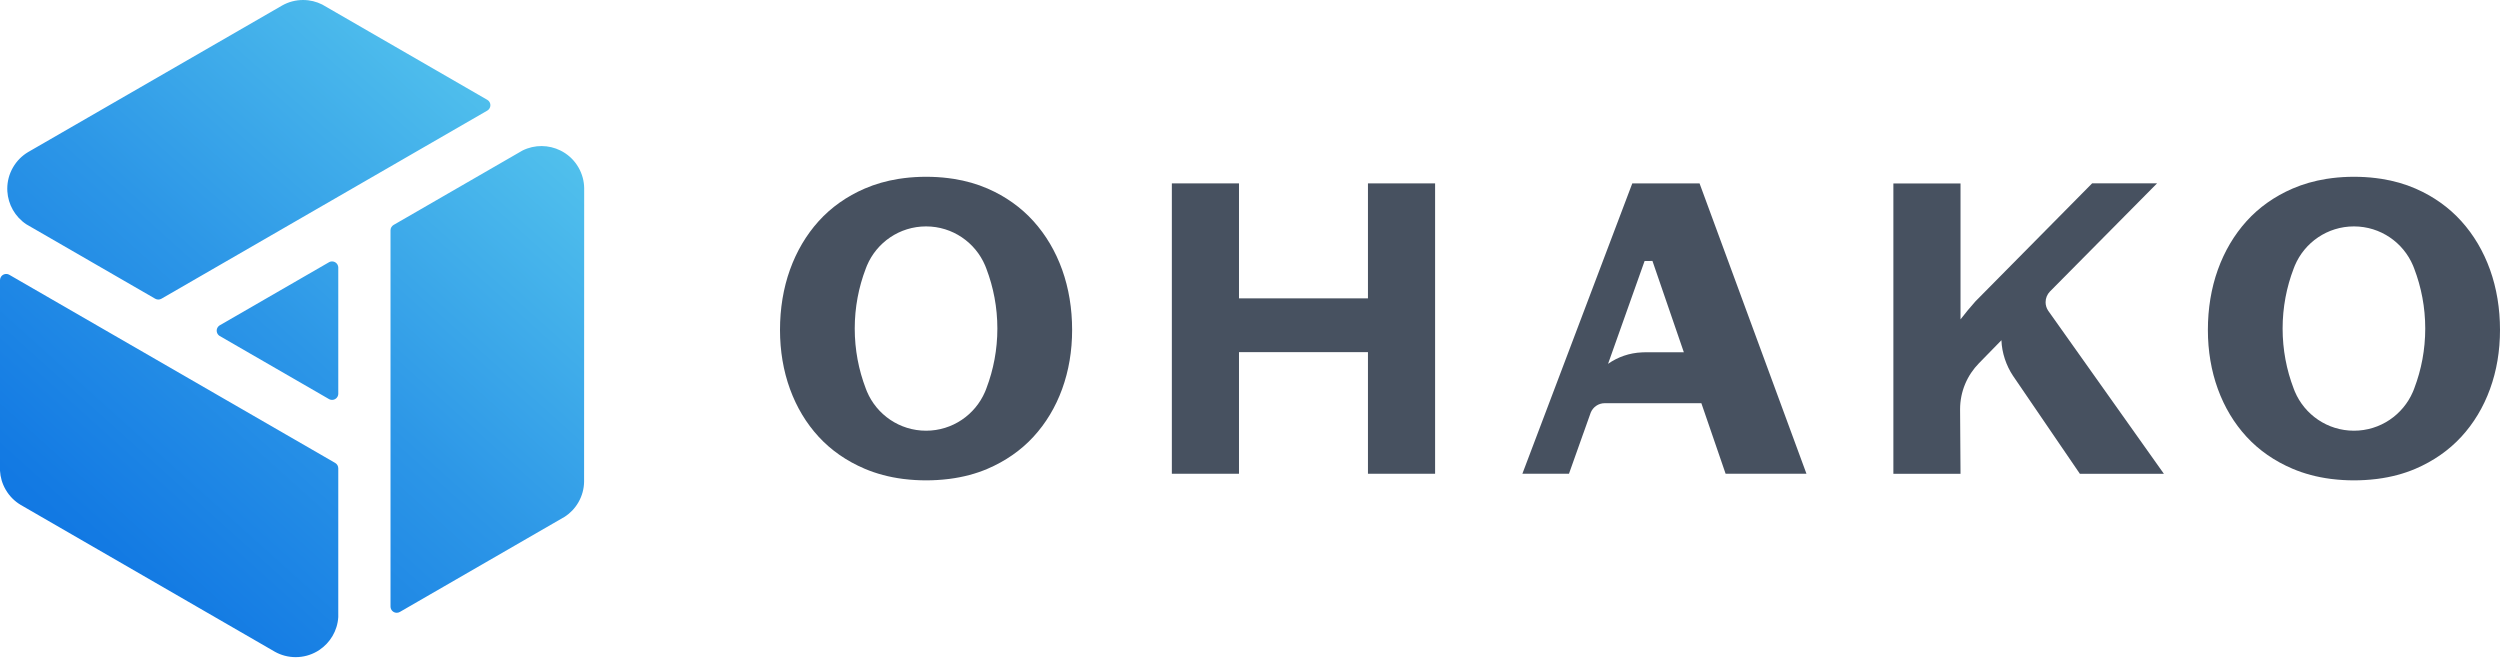
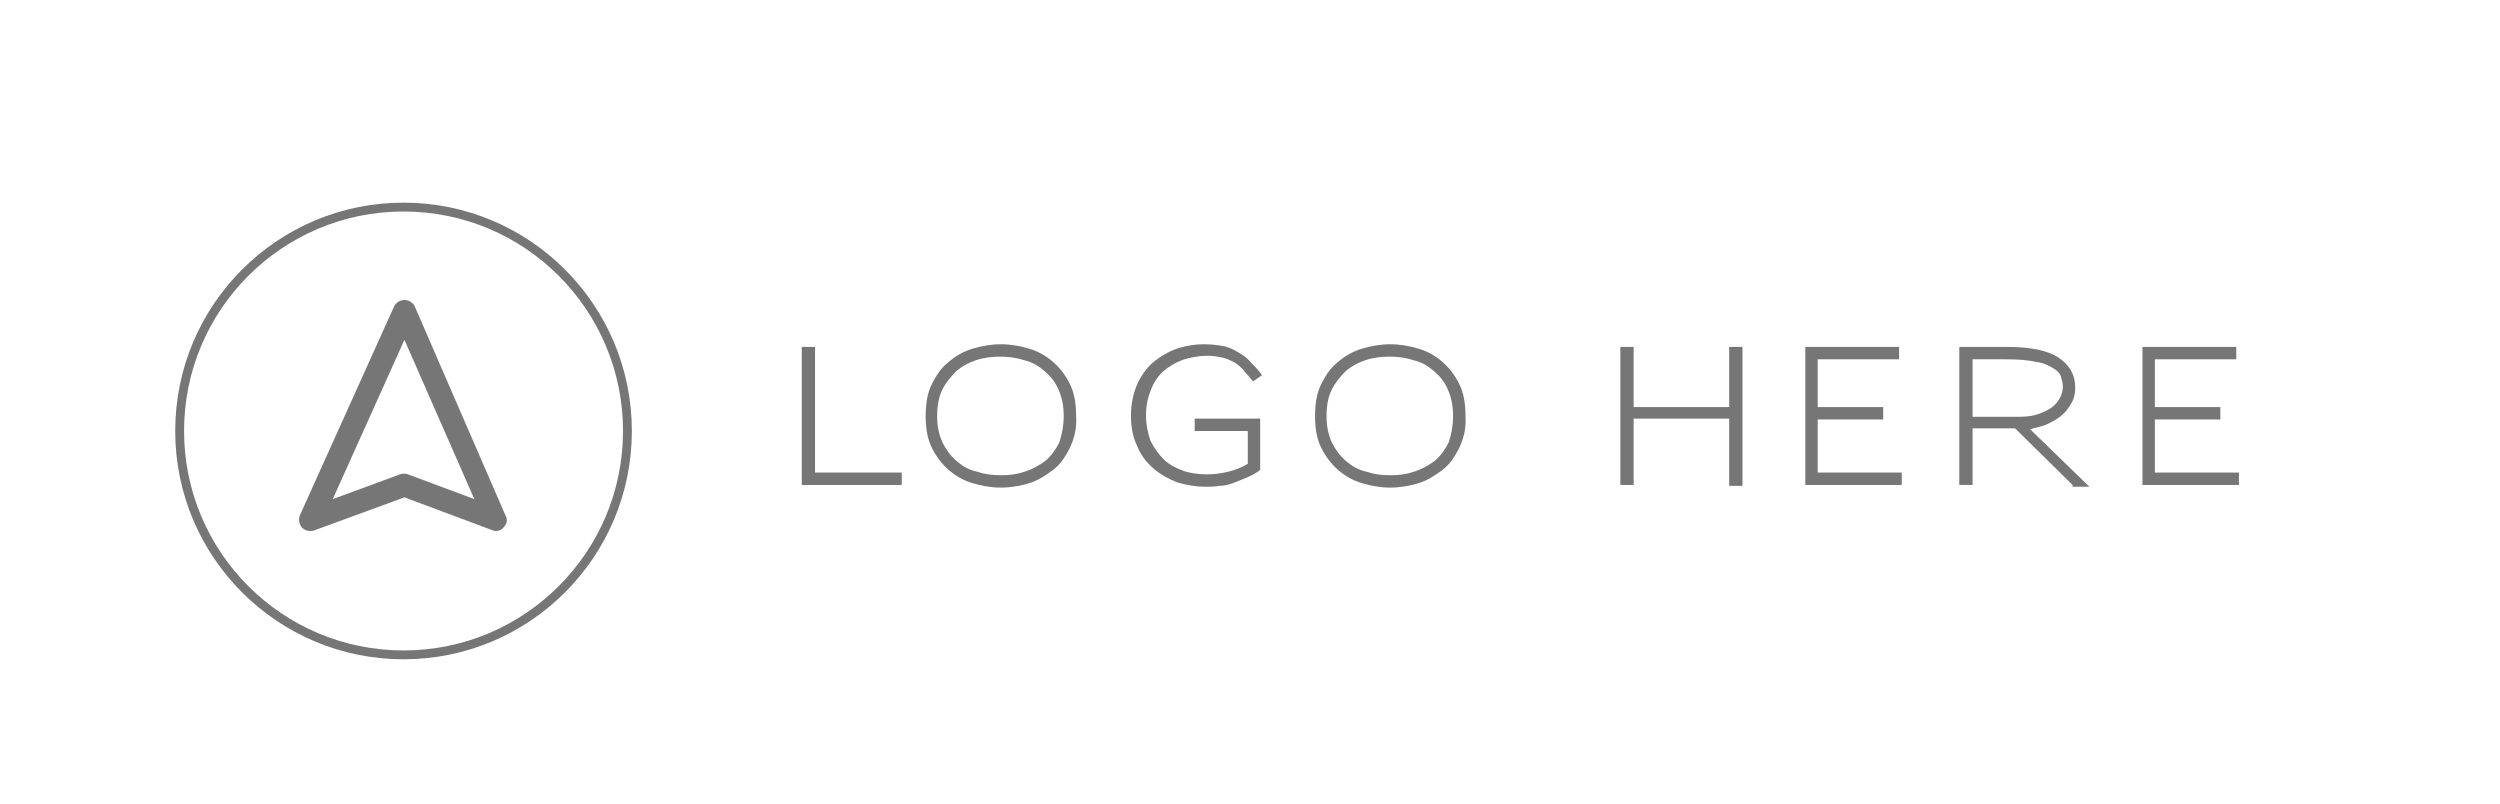
- <svg xmlns="http://www.w3.org/2000/svg" xmlns:xlink="http://www.w3.org/1999/xlink" version="1.1" id="レイヤー_1" x="0px" y="0px" viewBox="0 0 357.483 93.966" style="enable-background:new 0 0 357.483 93.966;" xml:space="preserve">
+ <svg xmlns="http://www.w3.org/2000/svg" version="1.1" id="Layer_1" x="0px" y="0px" viewBox="0 0 282.5 90.8" style="enable-background:new 0 0 282.5 90.8;" xml:space="preserve">
  <style type="text/css">
- 	.st0{clip-path:url(#SVGID_2_);fill:url(#SVGID_3_);}
- 	.st1{fill:#475160;}
+ 	.st0{fill:none;stroke:#767676;stroke-miterlimit:10;}
+ 	.st1{fill:#767676;}
</style>
+   <circle class="st0" cx="45.6" cy="48.7" r="25.3" />
+   <path class="st1" d="M56.9,59.6c0.4-0.4,0.5-0.9,0.2-1.4L46.9,34.7c-0.2-0.5-0.7-0.8-1.2-0.8c-0.5,0-1,0.3-1.2,0.8L33.9,58.2  c-0.2,0.5-0.1,1,0.2,1.4c0.3,0.3,0.6,0.4,1,0.4c0.2,0,0.3,0,0.5-0.1l10.1-3.7l9.9,3.7C56,60.1,56.6,60,56.9,59.6z M46.1,53.6  c-0.3-0.1-0.6-0.1-0.9,0l-7.6,2.8l8.1-18l7.9,18L46.1,53.6z" />
  <g>
-     <g>
-       <defs>
-         <path id="SVGID_1_" d="M47.084,37.476l-15.698,9.063     c-0.112,0.074-0.208,0.174-0.28,0.298c-0.237,0.41-0.11,0.93,0.28,1.188     l15.699,9.064c0.12,0.06,0.254,0.093,0.397,0.093     c0.473,0,0.86-0.369,0.889-0.835V38.216c-0.008-0.133-0.047-0.266-0.118-0.389     C48.017,37.417,47.502,37.266,47.084,37.476z M82.716,23.939     c-0.549-0.951-1.316-1.699-2.201-2.216l-0.054-0.031     c-0.103-0.059-0.208-0.115-0.315-0.168c-1.663-0.825-3.673-0.877-5.436,0.001     L56.288,32.161l-0.001,0.001c-0.266,0.153-0.446,0.441-0.446,0.771v53.801     c0,0.491,0.398,0.889,0.889,0.889c0.158,0,0.307-0.042,0.436-0.114     l23.609-13.631c0.771-0.505,1.439-1.194,1.931-2.047     c0.538-0.933,0.802-1.949,0.815-2.955l0.012-41.971     C83.521,25.896,83.256,24.876,82.716,23.939z M3.771,32.077L22.193,42.714     l0.001,0c0.266,0.154,0.605,0.166,0.891,0.001l46.593-26.9     c0.425-0.246,0.571-0.789,0.325-1.215c-0.079-0.137-0.19-0.245-0.317-0.32     L46.077,0.649c-0.823-0.415-1.753-0.649-2.738-0.649     c-1.077,0-2.089,0.28-2.967,0.771L4.018,21.747     c-0.867,0.516-1.618,1.255-2.159,2.191c-0.549,0.951-0.813,1.989-0.819,3.014     v0.062c0,0.119,0.005,0.238,0.012,0.356     C1.17,29.224,2.129,30.99,3.771,32.077z M47.927,66.195L1.333,39.294     c-0.425-0.245-0.969-0.1-1.214,0.325C0.04,39.757,0.001,39.907,0,40.055     V67.316c0.052,0.92,0.314,1.843,0.807,2.696     c0.539,0.933,1.287,1.669,2.151,2.184l36.342,20.996     c0.881,0.493,1.896,0.774,2.977,0.774c1.098,0,2.129-0.29,3.02-0.798     l0.054-0.031c0.103-0.06,0.204-0.123,0.303-0.189     c1.546-1.028,2.597-2.742,2.717-4.708V66.967     C48.372,66.659,48.212,66.36,47.927,66.195z" />
-       </defs>
-       <clipPath id="SVGID_2_">
-         <use xlink:href="#SVGID_1_" style="overflow:visible;" />
-       </clipPath>
-       <linearGradient id="SVGID_3_" gradientUnits="userSpaceOnUse" x1="-0.516" y1="94.047" x2="83.508" y2="0.522">
-         <stop offset="0" style="stop-color:#0A6FE1" />
-         <stop offset="0.179" style="stop-color:#137AE3" />
-         <stop offset="0.491" style="stop-color:#2C96E7" />
-         <stop offset="0.896" style="stop-color:#54C4ED" />
-         <stop offset="1" style="stop-color:#5FD1EF" />
-       </linearGradient>
-       <rect x="0" y="-0" class="st0" width="83.534" height="93.966" />
-     </g>
-     <g>
-       <path class="st1" d="M292.91,44.476c-0.016-0.023-0.033-0.045-0.048-0.069    c-0.223-0.344-0.356-0.753-0.356-1.195c0-0.591,0.235-1.125,0.612-1.519    c0.016-0.017,15.33-15.479,15.33-15.479h-9.285l-16.688,16.878    c-0.745,0.829-1.451,1.693-2.134,2.576V26.231h-9.601v41.519h0.142h9.459    l-0.062-9.223c0-2.562,1.028-4.883,2.69-6.579l3.223-3.299    c0.055,1.811,0.698,3.65,1.637,5.064l9.579,14.037h12.014L292.91,44.476z" />
-       <polygon class="st1" points="195.608,26.223 195.608,42.664 177.167,42.664 177.167,26.223     167.566,26.223 167.566,42.664 167.566,50.353 167.566,67.743 177.167,67.743     177.167,50.353 195.608,50.353 195.608,67.743 205.209,67.743 205.209,50.353     205.209,47.775 205.209,42.664 205.209,26.223   " />
-       <path class="st1" d="M356.059,38.573c-0.947-2.641-2.328-4.979-4.105-6.948    c-1.78-1.971-3.985-3.539-6.554-4.66c-1.49-0.65-3.114-1.112-4.852-1.387    c-0.264-0.042-0.532-0.078-0.801-0.111c-1.014-0.125-2.064-0.189-3.149-0.189    c-1.08,0-2.127,0.065-3.14,0.191c-0.27,0.034-0.537,0.071-0.802,0.113    c-1.72,0.275-3.336,0.737-4.83,1.383c-2.589,1.121-4.805,2.689-6.585,4.66    c-1.775,1.968-3.157,4.305-4.105,6.948v0    c-0.945,2.638-1.424,5.535-1.424,8.61c0,3,0.479,5.839,1.425,8.44    c0.948,2.605,2.33,4.904,4.106,6.834c1.779,1.933,3.995,3.472,6.584,4.573    c1.665,0.708,3.481,1.19,5.425,1.445c0.064,0.008,0.13,0.014,0.194,0.022    c1.017,0.125,2.068,0.191,3.152,0.191c1.086,0,2.136-0.065,3.151-0.188    c0.067-0.008,0.134-0.014,0.201-0.023c1.965-0.254,3.789-0.737,5.448-1.448    c2.569-1.102,4.775-2.64,6.554-4.573c1.778-1.931,3.16-4.231,4.106-6.834    c0.946-2.601,1.425-5.44,1.425-8.44C357.483,44.108,357.004,41.211,356.059,38.573    z M345.235,55.504c-0.032,0.089-0.066,0.177-0.101,0.265    c-0.004,0.01-0.008,0.02-0.012,0.029c-0.033,0.084-0.067,0.168-0.103,0.251    c-1.407,3.258-4.648,5.539-8.423,5.539c-3.796,0-7.054-2.307-8.448-5.595    c-0.004-0.009-0.007-0.018-0.011-0.027c-0.049-0.121-0.097-0.242-0.143-0.364    c-0.005-0.015-0.011-0.029-0.017-0.044c-1.019-2.664-1.579-5.555-1.579-8.577    s0.56-5.913,1.579-8.577c0.005-0.015,0.011-0.029,0.017-0.044    c0.047-0.122,0.095-0.243,0.143-0.364c0.004-0.009,0.007-0.018,0.011-0.027    c1.394-3.288,4.651-5.595,8.448-5.595c3.795,0,7.051,2.305,8.446,5.591    c0.006,0.013,0.011,0.027,0.017,0.041c0.045,0.112,0.09,0.225,0.133,0.338    c0.008,0.022,0.017,0.043,0.025,0.065c1.017,2.662,1.576,5.55,1.576,8.569    C346.794,49.982,346.241,52.855,345.235,55.504z" />
-       <path class="st1" d="M151.882,38.573c-0.947-2.641-2.328-4.979-4.105-6.948    c-1.78-1.971-3.985-3.539-6.554-4.66c-1.49-0.65-3.114-1.112-4.852-1.387    c-0.264-0.042-0.532-0.078-0.801-0.111c-1.014-0.125-2.064-0.189-3.149-0.189    c-1.08,0-2.127,0.065-3.14,0.191c-0.27,0.034-0.537,0.071-0.802,0.113    c-1.72,0.275-3.336,0.737-4.83,1.383c-2.589,1.121-4.805,2.689-6.585,4.66    c-1.775,1.968-3.157,4.305-4.105,6.948v0    c-0.945,2.638-1.424,5.535-1.424,8.61c0,3,0.479,5.839,1.425,8.44    c0.948,2.605,2.33,4.904,4.106,6.834c1.779,1.933,3.995,3.472,6.584,4.573    c1.665,0.708,3.481,1.19,5.425,1.445c0.064,0.008,0.13,0.014,0.194,0.022    c1.017,0.125,2.068,0.191,3.152,0.191c1.086,0,2.136-0.065,3.151-0.188    c0.067-0.008,0.134-0.014,0.201-0.023c1.965-0.254,3.789-0.737,5.448-1.448    c2.569-1.102,4.775-2.64,6.554-4.573c1.778-1.931,3.16-4.231,4.106-6.834    c0.946-2.601,1.425-5.44,1.425-8.44    C153.306,44.108,152.827,41.211,151.882,38.573z M141.058,55.504    c-0.032,0.089-0.066,0.177-0.101,0.265c-0.004,0.01-0.008,0.02-0.012,0.029    c-0.033,0.084-0.067,0.168-0.103,0.251c-1.407,3.258-4.648,5.539-8.423,5.539    c-3.796,0-7.054-2.307-8.448-5.595c-0.004-0.009-0.007-0.018-0.011-0.027    c-0.049-0.121-0.097-0.242-0.143-0.364c-0.005-0.015-0.011-0.029-0.017-0.044    c-1.019-2.664-1.579-5.555-1.579-8.577s0.56-5.913,1.579-8.577    c0.005-0.015,0.011-0.029,0.017-0.044c0.047-0.122,0.095-0.243,0.143-0.364    c0.004-0.009,0.007-0.018,0.011-0.027c1.394-3.288,4.651-5.595,8.448-5.595    c3.795,0,7.051,2.305,8.446,5.591c0.006,0.013,0.011,0.027,0.017,0.041    c0.045,0.112,0.09,0.225,0.133,0.338c0.008,0.022,0.017,0.043,0.025,0.065    c1.017,2.662,1.576,5.55,1.576,8.569    C142.617,49.982,142.064,52.855,141.058,55.504z" />
-       <path class="st1" d="M243.024,26.223h-9.618l-15.717,41.52h6.663l1.988-5.591    l0.089-0.25c0.001,0.002,0.001,0.003,0.001,0.005l0.293-0.825l0.729-2.052    c0.007-0.017,0.012-0.035,0.019-0.052c0.331-0.778,1.097-1.324,1.989-1.324    h13.823l1.007,2.929l2.461,7.161h0.001h11.56L243.024,26.223z M229.941,52.026    l0.594-1.672l4.629-13.028l1.125-0.013l4.488,13.056l-5.461,0.002h-0.001h-0.001    c-0.176,0-0.35,0.007-0.523,0.016C232.993,50.46,231.327,51.054,229.941,52.026z" />
-     </g>
+     <path class="st1" d="M90.6,54.8V39.2h1.5v14.2h9.8v1.4H90.6z" />
+     <path class="st1" d="M120.9,50.6c-0.5,1-1.1,1.9-1.9,2.5s-1.7,1.2-2.7,1.5s-2.1,0.5-3.2,0.5s-2.2-0.2-3.2-0.5   c-1-0.3-1.9-0.8-2.7-1.5c-0.8-0.7-1.4-1.5-1.9-2.5c-0.5-1-0.7-2.2-0.7-3.6s0.2-2.6,0.7-3.6s1.1-1.9,1.9-2.5   c0.8-0.7,1.7-1.2,2.7-1.5c1-0.3,2.1-0.5,3.2-0.5s2.2,0.2,3.2,0.5s1.9,0.8,2.7,1.5s1.4,1.5,1.9,2.5c0.5,1,0.7,2.2,0.7,3.6   C121.7,48.4,121.4,49.5,120.9,50.6z M120.2,47c0-1.1-0.2-2.1-0.6-3s-0.9-1.5-1.6-2.1c-0.7-0.6-1.4-1-2.3-1.2   c-0.9-0.3-1.8-0.4-2.7-0.4s-1.8,0.1-2.7,0.4c-0.9,0.3-1.6,0.7-2.2,1.2c-0.6,0.6-1.2,1.3-1.6,2.1c-0.4,0.8-0.6,1.8-0.6,3   s0.2,2.1,0.6,3c0.4,0.8,0.9,1.5,1.6,2.1c0.7,0.6,1.4,1,2.3,1.2c0.9,0.3,1.7,0.4,2.7,0.4s1.8-0.1,2.7-0.4c0.9-0.3,1.6-0.7,2.3-1.2   c0.7-0.6,1.2-1.3,1.6-2.1C120,49.1,120.2,48.1,120.2,47L120.2,47z" />
+     <path class="st1" d="M141.6,43.1c-0.4-0.5-0.8-0.9-1.1-1.3c-0.4-0.4-0.7-0.7-1.1-0.9c-0.4-0.2-0.8-0.4-1.3-0.5   c-0.5-0.1-1-0.2-1.6-0.2c-0.7,0-1.5,0.1-2.3,0.3c-0.8,0.2-1.6,0.6-2.3,1.1c-0.7,0.5-1.3,1.2-1.7,2.1c-0.4,0.9-0.7,1.9-0.7,3.2   c0,1.1,0.2,2,0.5,2.9c0.4,0.8,0.9,1.5,1.5,2.1c0.6,0.6,1.4,1,2.2,1.3c0.9,0.3,1.8,0.4,2.7,0.4c0.8,0,1.6-0.1,2.4-0.3   c0.8-0.2,1.6-0.5,2.2-0.9v-3.7h-6v-1.4h7.4v5.8c-0.5,0.4-1.1,0.7-1.6,0.9c-0.5,0.2-1,0.4-1.5,0.6c-0.5,0.2-1,0.3-1.5,0.3   c-0.5,0.1-1.1,0.1-1.6,0.1c-1.1,0-2.2-0.2-3.2-0.5c-1-0.4-1.9-0.9-2.7-1.6c-0.8-0.7-1.4-1.5-1.8-2.5c-0.5-1-0.7-2.2-0.7-3.4   c0-1.5,0.3-2.7,0.8-3.8c0.5-1,1.2-1.9,2-2.5c0.8-0.6,1.7-1.1,2.7-1.4c1-0.3,1.9-0.4,2.8-0.4c0.8,0,1.5,0.1,2.1,0.2   c0.6,0.1,1.2,0.4,1.7,0.7s1,0.6,1.4,1.1c0.4,0.4,0.9,0.9,1.3,1.5L141.6,43.1z" />
+     <path class="st1" d="M164.9,50.6c-0.5,1-1.1,1.9-1.9,2.5s-1.7,1.2-2.7,1.5s-2.1,0.5-3.2,0.5s-2.2-0.2-3.2-0.5   c-1-0.3-1.9-0.8-2.7-1.5c-0.8-0.7-1.4-1.5-1.9-2.5c-0.5-1-0.7-2.2-0.7-3.6s0.2-2.6,0.7-3.6s1.1-1.9,1.9-2.5   c0.8-0.7,1.7-1.2,2.7-1.5c1-0.3,2.1-0.5,3.2-0.5s2.2,0.2,3.2,0.5s1.9,0.8,2.7,1.5s1.4,1.5,1.9,2.5c0.5,1,0.7,2.2,0.7,3.6   C165.7,48.4,165.4,49.5,164.9,50.6z M164.2,47c0-1.1-0.2-2.1-0.6-3s-0.9-1.5-1.6-2.1c-0.7-0.6-1.4-1-2.3-1.2   c-0.9-0.3-1.8-0.4-2.7-0.4s-1.8,0.1-2.7,0.4c-0.9,0.3-1.6,0.7-2.2,1.2c-0.6,0.6-1.2,1.3-1.6,2.1c-0.4,0.8-0.6,1.8-0.6,3   s0.2,2.1,0.6,3c0.4,0.8,0.9,1.5,1.6,2.1c0.7,0.6,1.4,1,2.3,1.2c0.9,0.3,1.7,0.4,2.7,0.4s1.8-0.1,2.7-0.4c0.9-0.3,1.6-0.7,2.3-1.2   c0.7-0.6,1.2-1.3,1.6-2.1C164,49.1,164.2,48.1,164.2,47L164.2,47z" />
+     <path class="st1" d="M195.4,54.8v-7.5h-10.8v7.5h-1.5V39.2h1.5v6.8h10.8v-6.8h1.5v15.7H195.4z" />
+     <path class="st1" d="M204,54.8V39.2h10.6v1.4h-9.2v5.4h7.4v1.4h-7.4v6h9.5v1.4H204z" />
+     <path class="st1" d="M234.2,54.8l-6.5-6.4h-4.8v6.4h-1.5V39.2h5.4c2.6,0,4.6,0.4,5.8,1.2s1.9,1.9,1.9,3.4c0,0.6-0.1,1.2-0.4,1.7   c-0.3,0.5-0.6,1-1.1,1.4c-0.4,0.4-1,0.7-1.6,1c-0.6,0.3-1.3,0.4-2,0.6l6.7,6.5H234.2z M232.9,42.6c-0.1-0.4-0.4-0.7-0.9-1   c-0.5-0.3-1.1-0.6-1.9-0.7c-0.8-0.2-2-0.3-3.4-0.3h-3.8v6.5h5.2c0.9,0,1.6-0.1,2.2-0.3c0.6-0.2,1.2-0.5,1.6-0.8s0.7-0.7,0.9-1.1   c0.2-0.4,0.3-0.8,0.3-1.2C233.1,43.3,233,43,232.9,42.6z" />
+     <path class="st1" d="M242.1,54.8V39.2h10.6v1.4h-9.2v5.4h7.4v1.4h-7.4v6h9.5v1.4H242.1z" />
  </g>
</svg>
